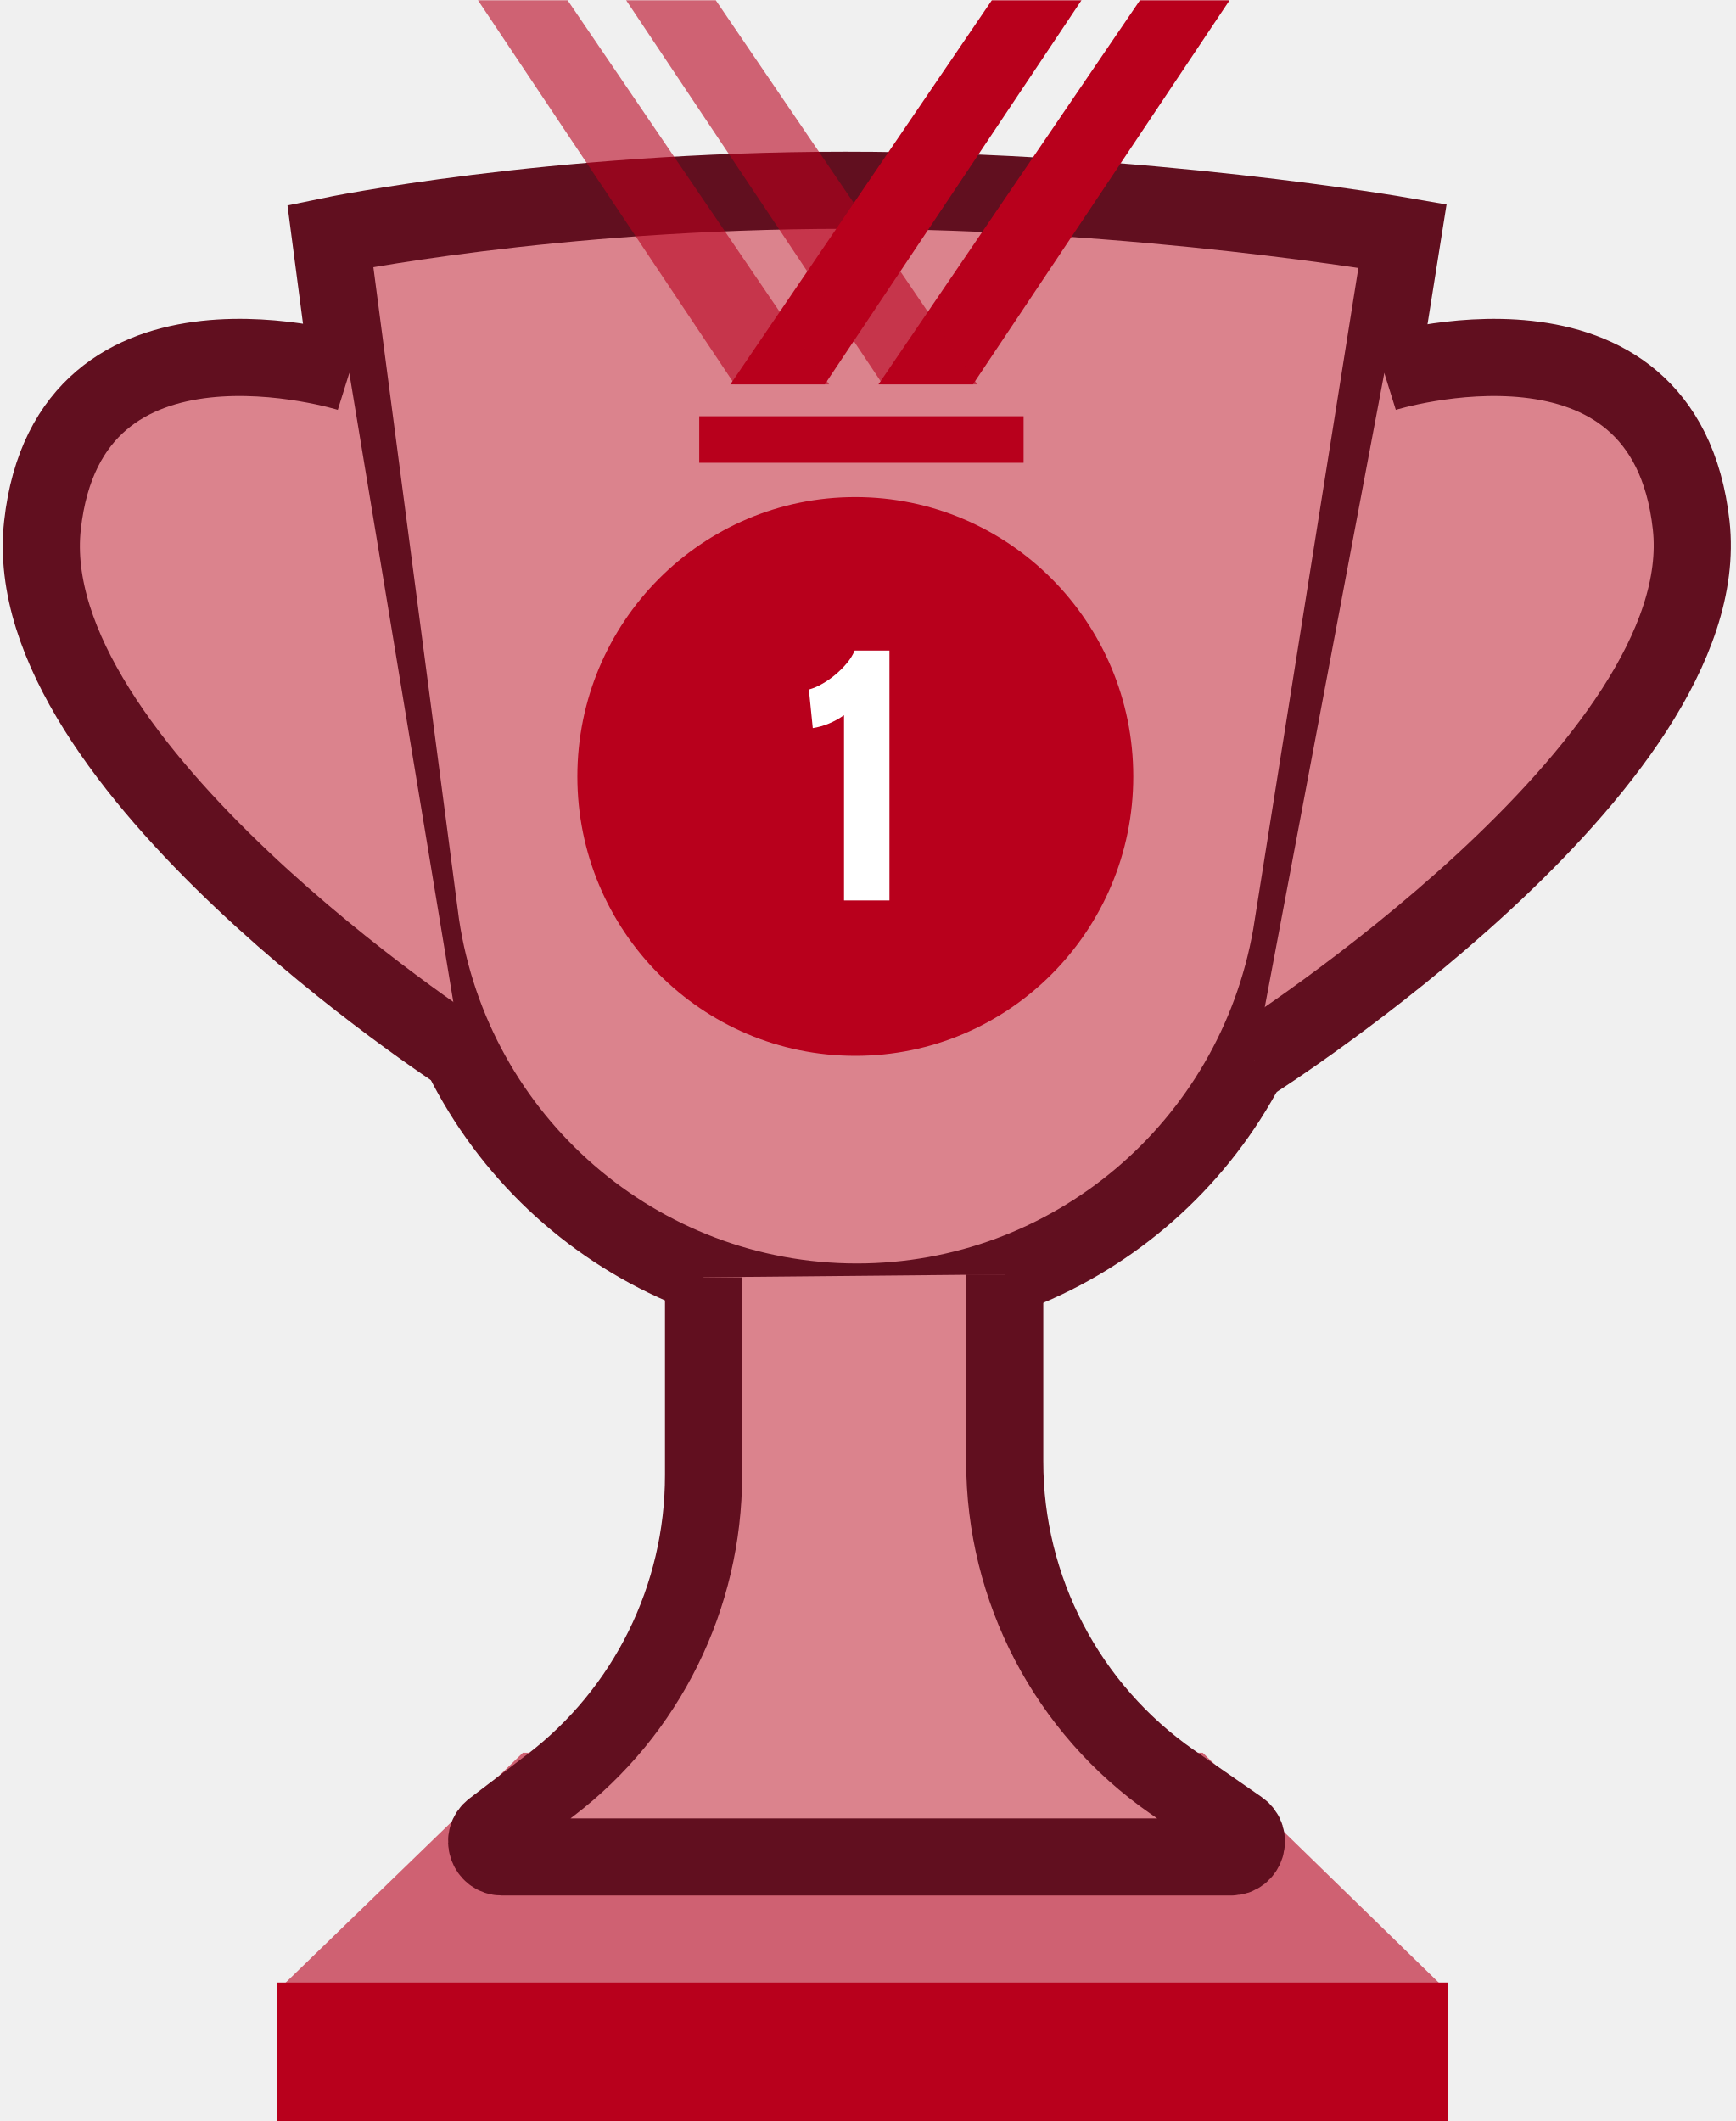
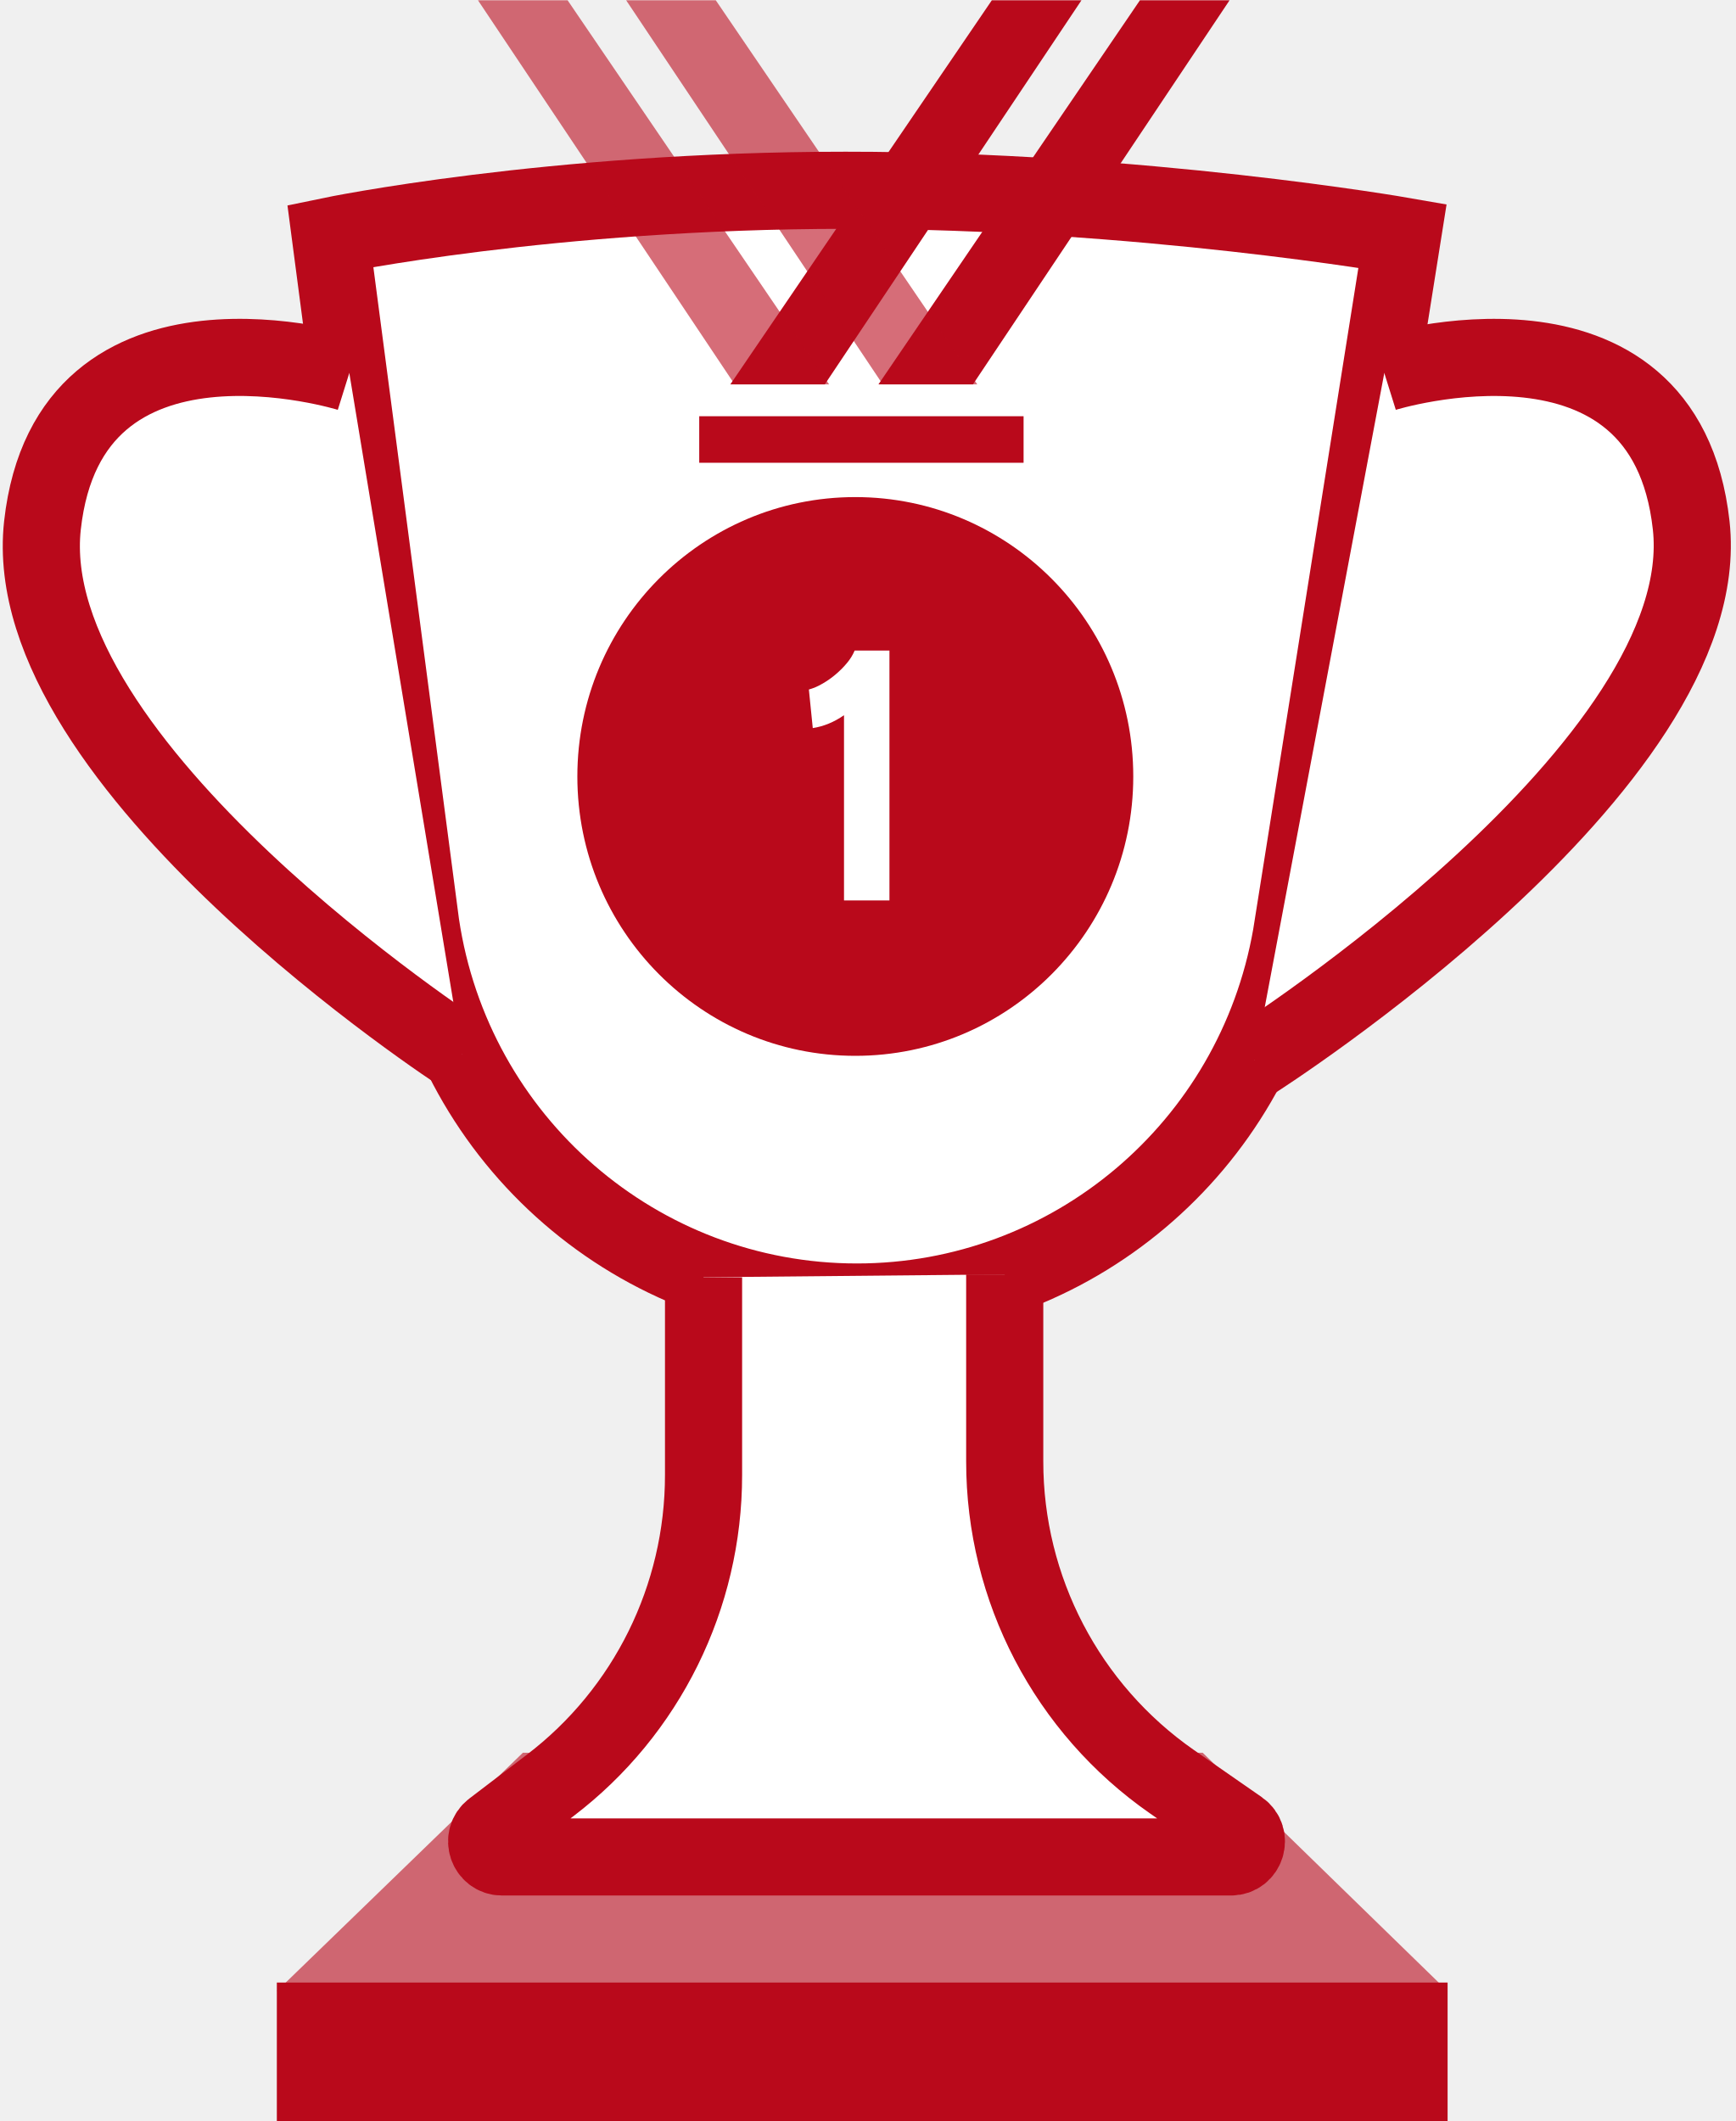
<svg xmlns="http://www.w3.org/2000/svg" width="45" height="55" viewBox="0 0 45 55">
  <g fill="none" fill-rule="evenodd">
-     <path stroke="#610f1f" stroke-width="2" d="M8.566 6.118s5.698-1.184 13.36-1.184c7.66 0 14.439 1.184 14.439 1.184L33.48 24.264c-.963 5.494-5.712 9.499-11.262 9.499-5.662 0-10.472-4.166-11.308-9.795L8.566 6.118z" fill="#db838d" />
-     <path stroke="#610f1f" stroke-width="2" d="M9.057 9.673S1.79 7.4 1.101 13.622c-.688 6.22 10.878 13.724 10.878 13.724" fill="#db838d" />
-     <path fill="#b8001c" d="M31.184 45.45H13.558l-6.382 6.185h30.358z" opacity=".595" />
-     <path stroke="#610f1f" stroke-width="2" d="M35.893 9.673s7.269-2.272 7.957 3.949c.688 6.22-11.316 13.871-11.316 13.871M18.242 33.121v5.13c0 3.16-1.471 6.137-3.976 8.046l-1.49 1.136c-.304.232-.14.72.241.72h18.9c.393 0 .549-.507.228-.73l-1.756-1.22a10.115 10.115 0 0 1-4.338-8.31v-4.846" fill="#db838d" />
-     <path fill="#b8001c" d="M37.534 51.41H7.178V55h30.356zM29.384 20.135c0 4-3.227 7.244-7.208 7.244-3.98 0-7.206-3.244-7.206-7.244 0-4.001 3.226-7.245 7.206-7.245 3.98 0 7.208 3.244 7.208 7.245" />
+     <path stroke="rgba(185, 9, 27, 1)" stroke-width="2" d="M8.566 6.118s5.698-1.184 13.36-1.184c7.66 0 14.439 1.184 14.439 1.184L33.48 24.264c-.963 5.494-5.712 9.499-11.262 9.499-5.662 0-10.472-4.166-11.308-9.795L8.566 6.118z" fill="#fff" />
+     <path stroke="rgba(185, 9, 27, 1)" stroke-width="2" d="M9.057 9.673S1.79 7.4 1.101 13.622c-.688 6.22 10.878 13.724 10.878 13.724" fill="#fff" />
+     <path fill="rgba(185, 9, 27, 1)" d="M31.184 45.45H13.558l-6.382 6.185h30.358z" opacity=".595" />
+     <path stroke="rgba(185, 9, 27, 1)" stroke-width="2" d="M35.893 9.673s7.269-2.272 7.957 3.949c.688 6.22-11.316 13.871-11.316 13.871M18.242 33.121v5.13c0 3.16-1.471 6.137-3.976 8.046l-1.49 1.136c-.304.232-.14.72.241.72h18.9c.393 0 .549-.507.228-.73l-1.756-1.22a10.115 10.115 0 0 1-4.338-8.31v-4.846" fill="#fff" />
+     <path fill="rgba(185, 9, 27, 1)" d="M37.534 51.41H7.178V55h30.356zM29.384 20.135c0 4-3.227 7.244-7.208 7.244-3.98 0-7.206-3.244-7.206-7.244 0-4.001 3.226-7.245 7.206-7.245 3.98 0 7.208 3.244 7.208 7.245" />
    <path fill="#FFF" d="M23.062 23.349h-1.178v-4.803c-.257.179-.527.29-.81.334l-.101-1a1.42 1.42 0 0 0 .331-.14 2.18 2.18 0 0 0 .355-.245c.113-.095.215-.196.304-.305a1.24 1.24 0 0 0 .197-.32h.902v6.479z" />
-     <path fill="#b8001c" d="M26.54 12h-8.41v-1.207h8.41zM18.937 9.967l6.78-9.96h2.324l-6.655 9.96h-2.45zm3.84 0l6.78-9.96h2.324l-6.654 9.96h-2.45z" />
-     <path fill="#b8001c" d="M25.338 9.967h-2.45L16.235.007h2.324l6.78 9.96zm-3.84 0h-2.45L12.393.007h2.324l6.78 9.96z" opacity=".591" />
+     <path fill="rgba(185, 9, 27, 1)" d="M26.54 12h-8.41v-1.207h8.41zM18.937 9.967l6.78-9.96h2.324l-6.655 9.96h-2.45zm3.84 0l6.78-9.96h2.324l-6.654 9.96h-2.45z" />
+     <path fill="rgba(185, 9, 27, 1)" d="M25.338 9.967h-2.45L16.235.007h2.324l6.78 9.96zm-3.84 0h-2.45L12.393.007h2.324l6.78 9.96z" opacity=".591" />
  </g>
</svg>
